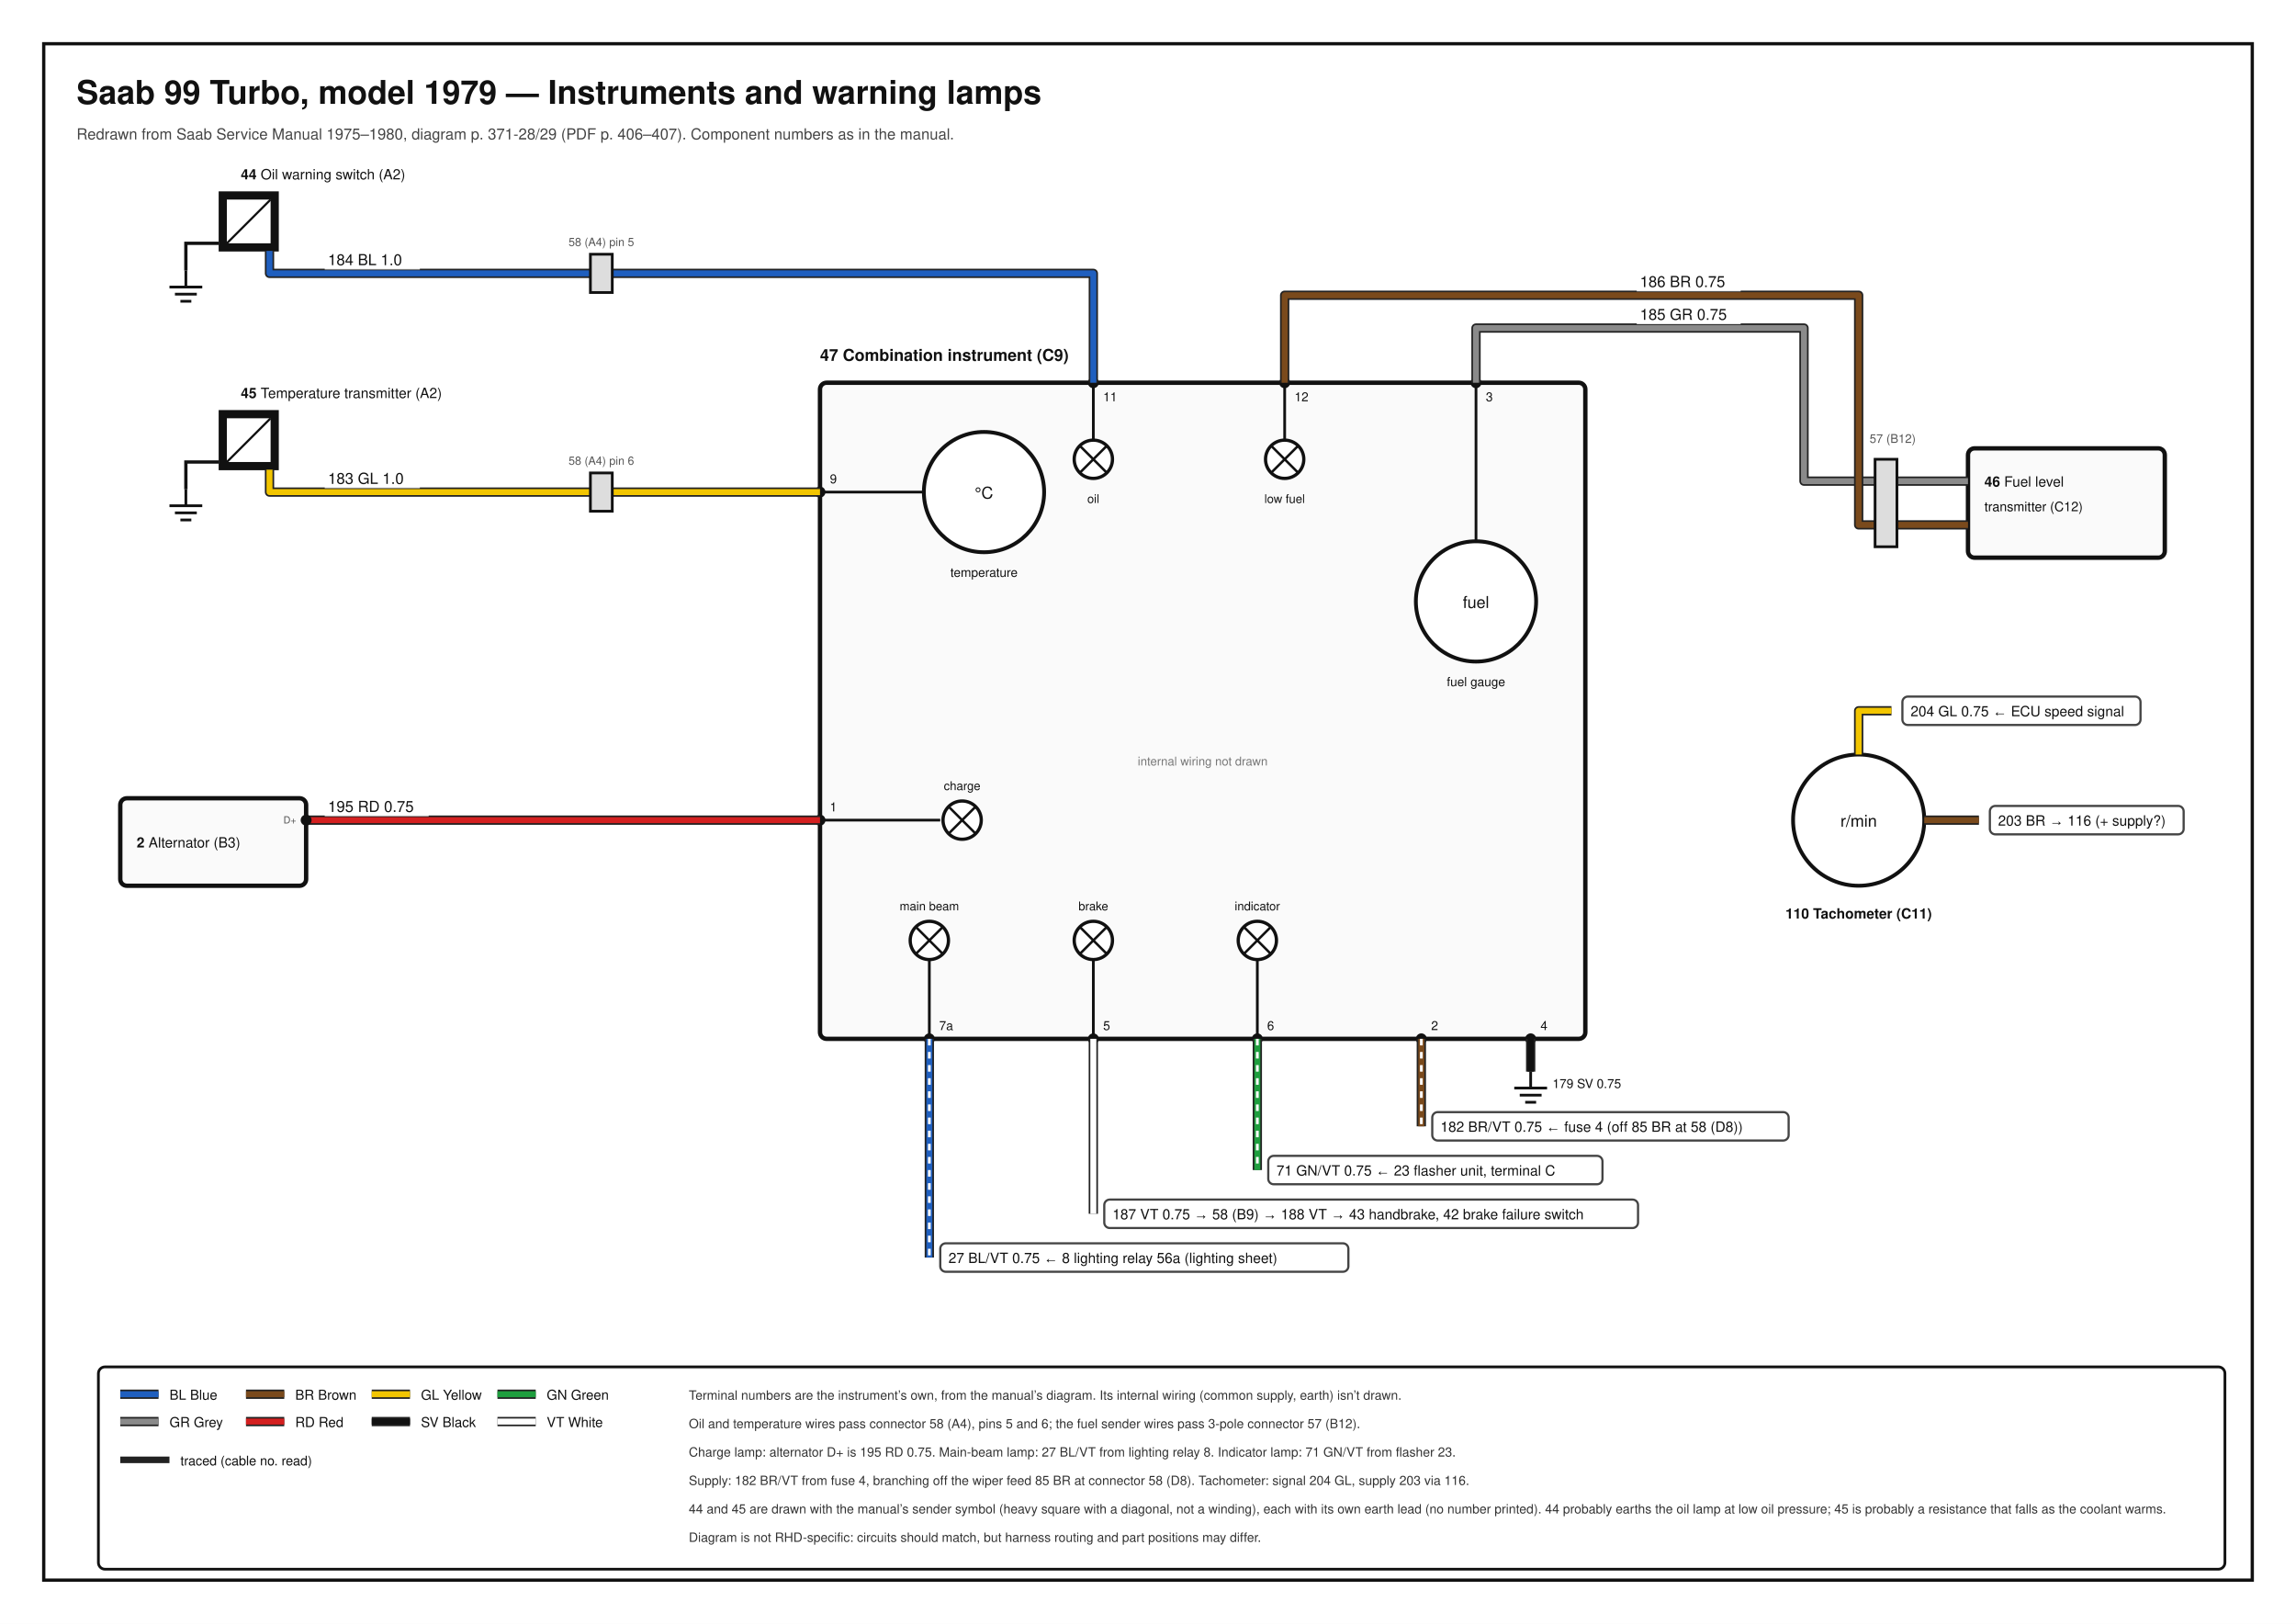
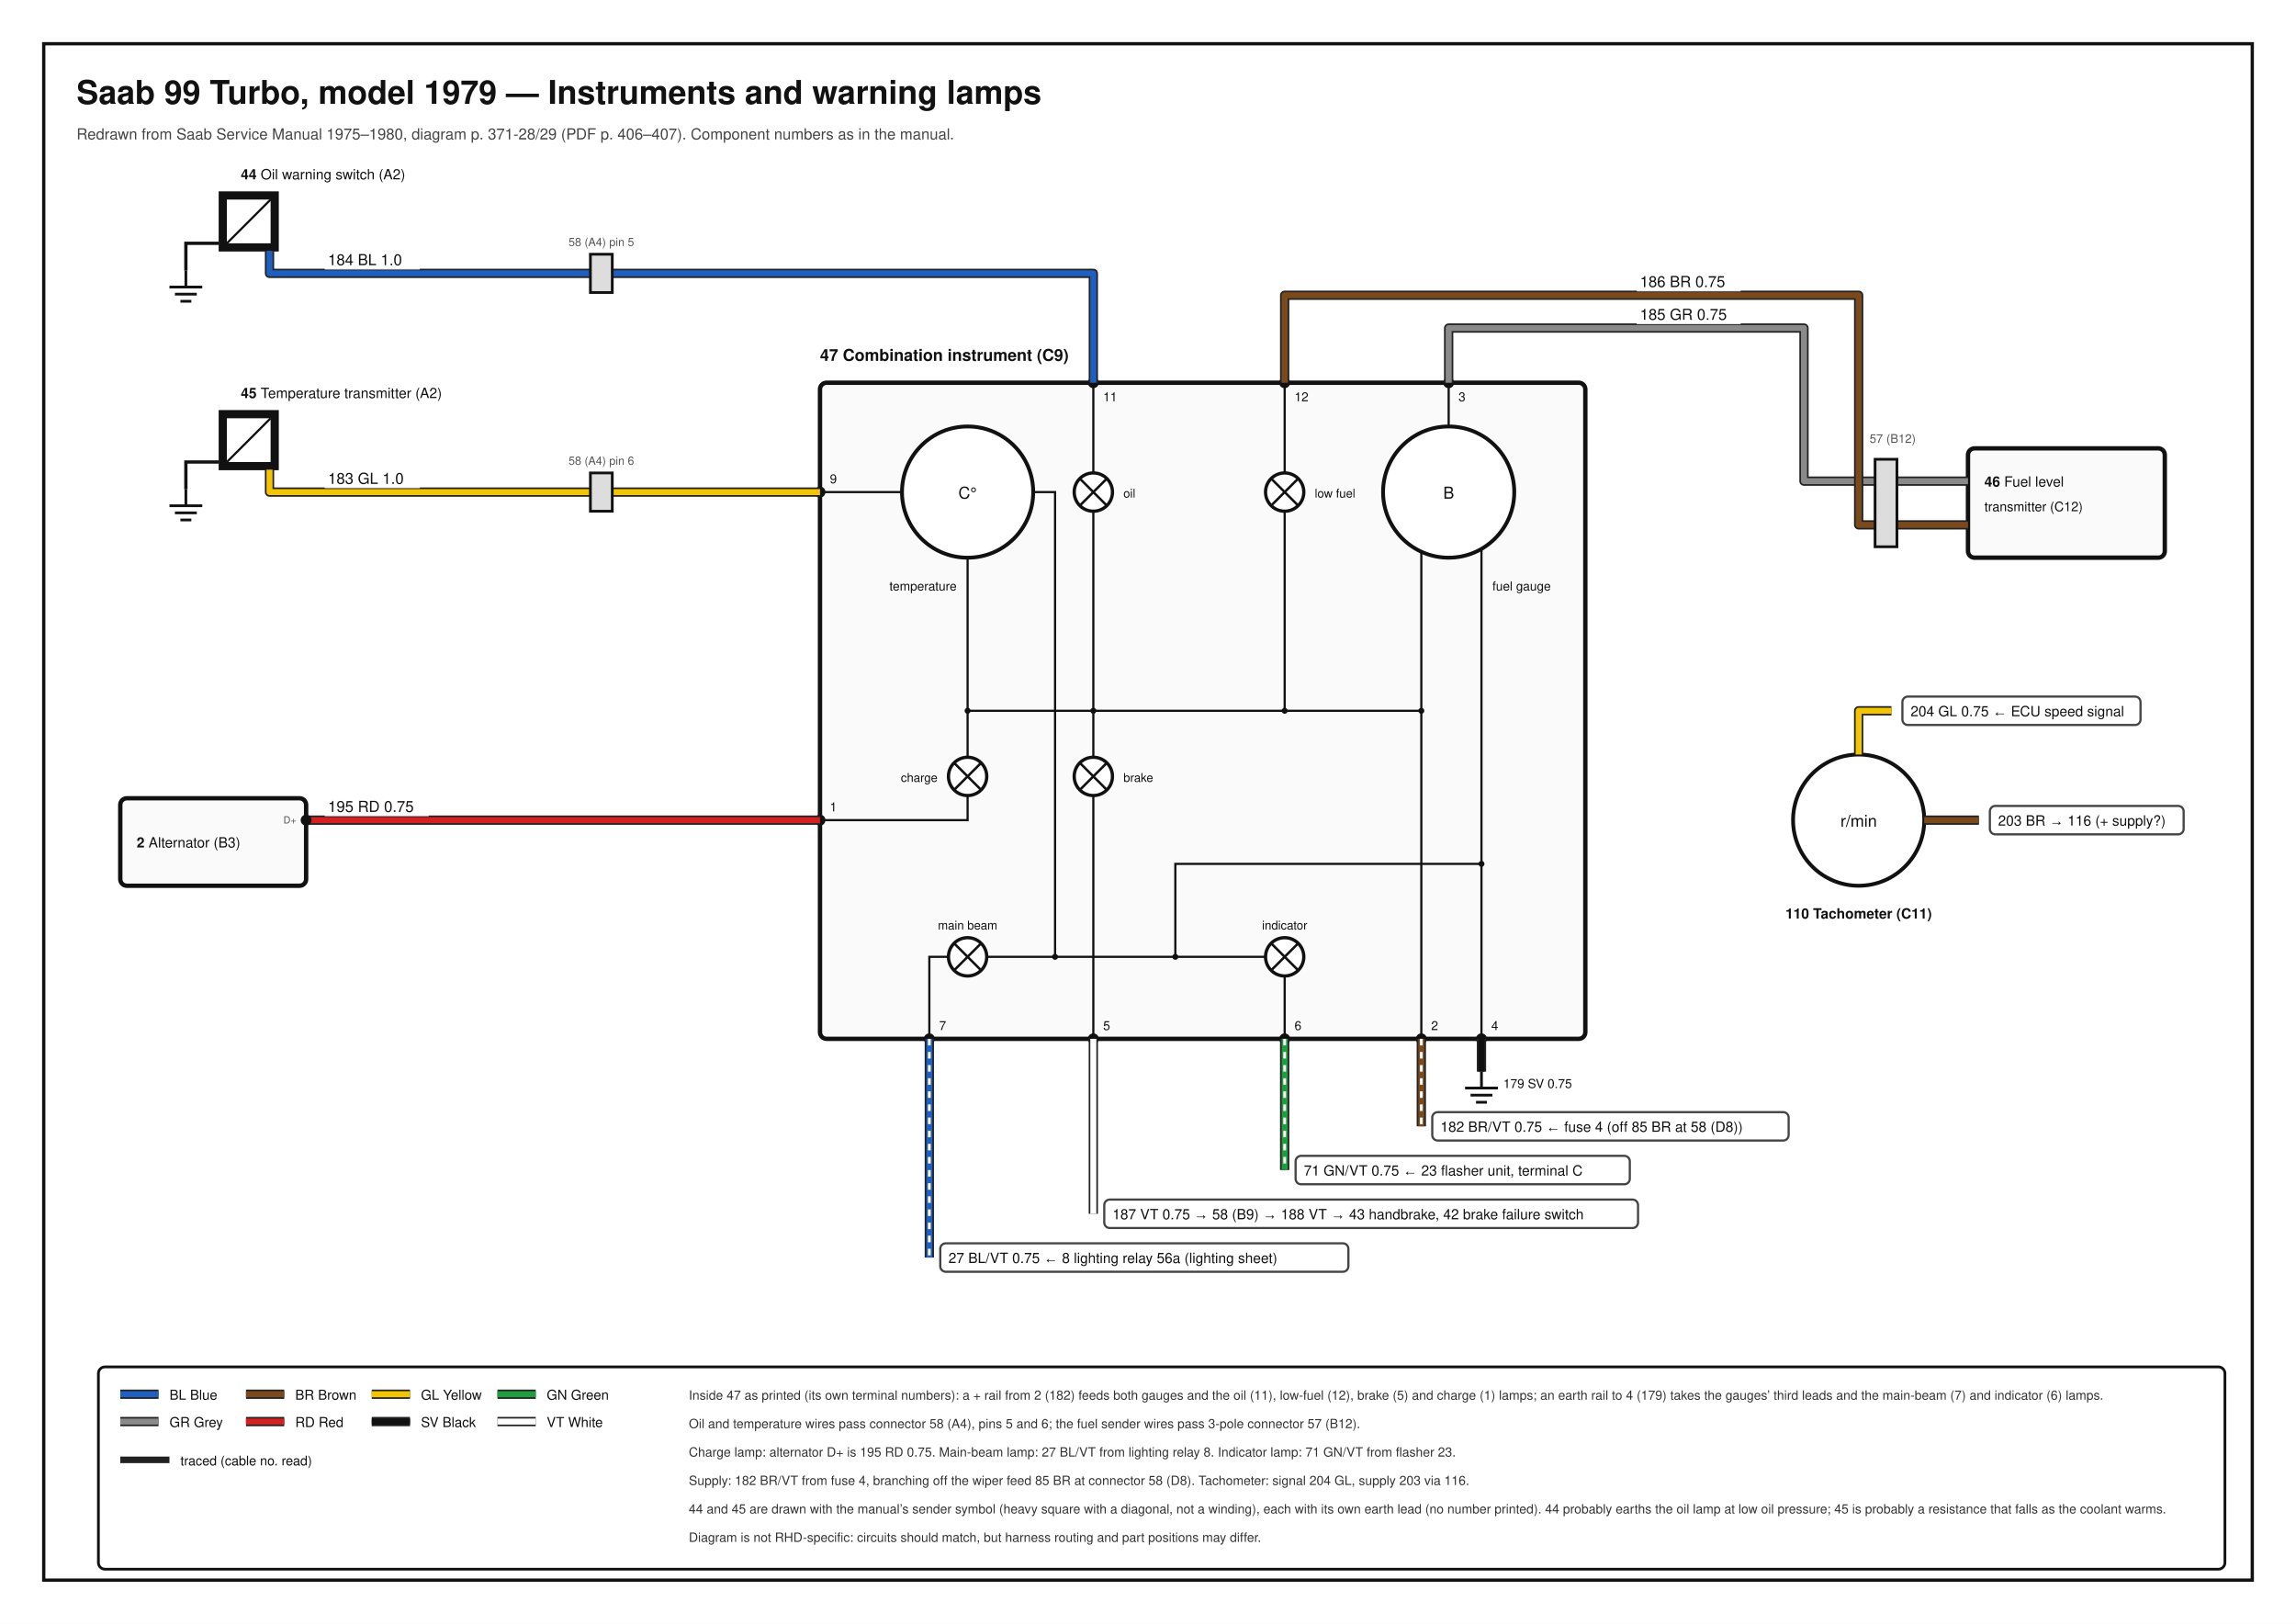
<svg xmlns="http://www.w3.org/2000/svg" width="420mm" height="297mm" viewBox="0 0 420 297" font-family="Helvetica, Arial, sans-serif">
  <rect width="420" height="297" fill="#fff" />
  <rect x="8" y="8" width="404" height="281" fill="none" stroke="#111" stroke-width=".6" />
  <text x="14" y="19" font-size="6" text-anchor="start" font-weight="bold" fill="#111">Saab 99 Turbo, model 1979 — Instruments and warning lamps</text>
  <text x="14" y="25.5" font-size="2.8" text-anchor="start" font-weight="normal" fill="#444">Redrawn from Saab Service Manual 1975–1980, diagram p. 371-28/29 (PDF p. 406–407). Component numbers as in the manual.</text>
  <rect x="150" y="70" width="140" height="120" rx="1.2" fill="#fafafa" stroke="#111" stroke-width="0.8" />
  <text x="150" y="66" font-size="3" text-anchor="start" font-weight="bold" fill="#111">47 Combination instrument (C9)</text>
  <circle cx="150" cy="90" r="1.0" fill="#111" />
  <text x="151.8" y="88.4" font-size="2.3" text-anchor="start" font-weight="normal" fill="#111">9</text>
  <circle cx="150" cy="150" r="1.0" fill="#111" />
  <text x="151.8" y="148.4" font-size="2.3" text-anchor="start" font-weight="normal" fill="#111">1</text>
  <circle cx="200" cy="70" r="1.0" fill="#111" />
  <text x="201.8" y="73.4" font-size="2.3" text-anchor="start" font-weight="normal" fill="#111">11</text>
  <circle cx="235" cy="70" r="1.0" fill="#111" />
  <text x="236.8" y="73.4" font-size="2.3" text-anchor="start" font-weight="normal" fill="#111">12</text>
-   <circle cx="270" cy="70" r="1.0" fill="#111" />
-   <text x="271.8" y="73.4" font-size="2.3" text-anchor="start" font-weight="normal" fill="#111">3</text>
+   <circle cx="265" cy="70" r="1.0" fill="#111" />
+   <text x="266.8" y="73.4" font-size="2.3" text-anchor="start" font-weight="normal" fill="#111">3</text>
  <circle cx="170" cy="190" r="1.0" fill="#111" />
-   <text x="171.8" y="188.4" font-size="2.3" text-anchor="start" font-weight="normal" fill="#111">7a</text>
+   <text x="171.8" y="188.4" font-size="2.3" text-anchor="start" font-weight="normal" fill="#111">7</text>
  <circle cx="200" cy="190" r="1.0" fill="#111" />
  <text x="201.8" y="188.4" font-size="2.3" text-anchor="start" font-weight="normal" fill="#111">5</text>
-   <circle cx="230" cy="190" r="1.0" fill="#111" />
-   <text x="231.8" y="188.4" font-size="2.3" text-anchor="start" font-weight="normal" fill="#111">6</text>
+   <circle cx="235" cy="190" r="1.0" fill="#111" />
+   <text x="236.8" y="188.4" font-size="2.3" text-anchor="start" font-weight="normal" fill="#111">6</text>
  <circle cx="260" cy="190" r="1.0" fill="#111" />
  <text x="261.8" y="188.4" font-size="2.3" text-anchor="start" font-weight="normal" fill="#111">2</text>
-   <circle cx="280" cy="190" r="1.0" fill="#111" />
-   <text x="281.8" y="188.4" font-size="2.3" text-anchor="start" font-weight="normal" fill="#111">4</text>
-   <circle cx="180" cy="90" r="11" fill="#fff" stroke="#111" stroke-width=".7" />
-   <text x="180" y="91.2" font-size="3" text-anchor="middle" font-weight="normal" fill="#111">°C</text>
-   <path d="M150,90 H169" stroke="#111" stroke-width=".5" />
-   <text x="180" y="105.5" font-size="2.3" text-anchor="middle" font-weight="normal" fill="#111">temperature</text>
-   <circle cx="270" cy="110" r="11" fill="#fff" stroke="#111" stroke-width=".7" />
-   <text x="270" y="111.2" font-size="3" text-anchor="middle" font-weight="normal" fill="#111">fuel</text>
-   <path d="M270,70 V99" stroke="#111" stroke-width=".5" />
-   <text x="270" y="125.5" font-size="2.3" text-anchor="middle" font-weight="normal" fill="#111">fuel gauge</text>
-   <path d="M200,70 L200,84" stroke="#111" stroke-width=".5" />
-   <circle cx="200" cy="84" r="3.5" fill="#fff" stroke="#111" stroke-width=".6" />
-   <path d="M197.55,81.55 L202.45,86.45 M197.55,86.45 L202.45,81.55" stroke="#111" stroke-width=".45" />
-   <text x="200" y="92" font-size="2.2" text-anchor="middle" font-weight="normal" fill="#111">oil</text>
-   <path d="M235,70 L235,84" stroke="#111" stroke-width=".5" />
-   <circle cx="235" cy="84" r="3.5" fill="#fff" stroke="#111" stroke-width=".6" />
-   <path d="M232.55,81.55 L237.45,86.45 M232.55,86.45 L237.45,81.55" stroke="#111" stroke-width=".45" />
-   <text x="235" y="92" font-size="2.2" text-anchor="middle" font-weight="normal" fill="#111">low fuel</text>
-   <path d="M150,150 L172,150" stroke="#111" stroke-width=".5" />
-   <circle cx="176" cy="150" r="3.5" fill="#fff" stroke="#111" stroke-width=".6" />
-   <path d="M173.55,147.55 L178.45,152.45 M173.55,152.45 L178.45,147.55" stroke="#111" stroke-width=".45" />
-   <text x="176" y="144.5" font-size="2.2" text-anchor="middle" font-weight="normal" fill="#111">charge</text>
-   <path d="M170,190 L170,172" stroke="#111" stroke-width=".5" />
-   <circle cx="170" cy="172" r="3.5" fill="#fff" stroke="#111" stroke-width=".6" />
-   <path d="M167.55,169.55 L172.45,174.45 M167.55,174.45 L172.45,169.55" stroke="#111" stroke-width=".45" />
-   <text x="170" y="166.5" font-size="2.2" text-anchor="middle" font-weight="normal" fill="#111">main beam</text>
-   <path d="M200,190 L200,172" stroke="#111" stroke-width=".5" />
-   <circle cx="200" cy="172" r="3.5" fill="#fff" stroke="#111" stroke-width=".6" />
-   <path d="M197.55,169.55 L202.45,174.45 M197.55,174.45 L202.45,169.55" stroke="#111" stroke-width=".45" />
-   <text x="200" y="166.5" font-size="2.2" text-anchor="middle" font-weight="normal" fill="#111">brake</text>
-   <path d="M230,190 L230,172" stroke="#111" stroke-width=".5" />
-   <circle cx="230" cy="172" r="3.5" fill="#fff" stroke="#111" stroke-width=".6" />
-   <path d="M227.55,169.55 L232.45,174.45 M227.55,174.45 L232.45,169.55" stroke="#111" stroke-width=".45" />
-   <text x="230" y="166.5" font-size="2.2" text-anchor="middle" font-weight="normal" fill="#111">indicator</text>
-   <text x="220" y="140" font-size="2.2" text-anchor="middle" font-weight="normal" fill="#777">internal wiring not drawn</text>
+   <circle cx="271" cy="190" r="1.0" fill="#111" />
+   <text x="272.8" y="188.4" font-size="2.3" text-anchor="start" font-weight="normal" fill="#111">4</text>
+   <circle cx="177" cy="90" r="12" fill="#fff" stroke="#111" stroke-width=".7" />
+   <text x="177" y="91.2" font-size="3" text-anchor="middle" font-weight="normal" fill="#111">C°</text>
+   <path d="M150,90 L165,90" fill="none" stroke="#111" stroke-width=".4" />
+   <text x="175" y="108" font-size="2.3" text-anchor="end" font-weight="normal" fill="#111">temperature</text>
+   <path d="M177,102 L177,130" fill="none" stroke="#111" stroke-width=".4" />
+   <circle cx="177" cy="130" r=".55" fill="#111" />
+   <path d="M189,90 L193,90 L193,175" fill="none" stroke="#111" stroke-width=".4" />
+   <circle cx="193" cy="175" r=".55" fill="#111" />
+   <circle cx="265" cy="90" r="12" fill="#fff" stroke="#111" stroke-width=".7" />
+   <text x="265" y="91.2" font-size="3" text-anchor="middle" font-weight="normal" fill="#111">B</text>
+   <path d="M265,70 L265,78" fill="none" stroke="#111" stroke-width=".4" />
+   <text x="273" y="108" font-size="2.3" text-anchor="start" font-weight="normal" fill="#111">fuel gauge</text>
+   <path d="M260,100.91 L260,190" fill="none" stroke="#111" stroke-width=".4" />
+   <circle cx="260" cy="130" r=".55" fill="#111" />
+   <path d="M271,100.39 L271,190" fill="none" stroke="#111" stroke-width=".4" />
+   <circle cx="271" cy="158" r=".55" fill="#111" />
+   <path d="M177,130 L260,130" fill="none" stroke="#111" stroke-width=".4" />
+   <path d="M200,70 L200,86.5" fill="none" stroke="#111" stroke-width=".4" />
+   <circle cx="200" cy="90" r="3.5" fill="#fff" stroke="#111" stroke-width=".6" />
+   <path d="M197.55,87.55 L202.45,92.45 M197.55,92.45 L202.45,87.55" stroke="#111" stroke-width=".45" />
+   <path d="M200,93.5 L200,130" fill="none" stroke="#111" stroke-width=".4" />
+   <circle cx="200" cy="130" r=".55" fill="#111" />
+   <text x="205.5" y="91" font-size="2.2" text-anchor="start" font-weight="normal" fill="#111">oil</text>
+   <path d="M235,70 L235,86.5" fill="none" stroke="#111" stroke-width=".4" />
+   <circle cx="235" cy="90" r="3.5" fill="#fff" stroke="#111" stroke-width=".6" />
+   <path d="M232.55,87.55 L237.45,92.45 M232.55,92.45 L237.45,87.55" stroke="#111" stroke-width=".45" />
+   <path d="M235,93.5 L235,130" fill="none" stroke="#111" stroke-width=".4" />
+   <circle cx="235" cy="130" r=".55" fill="#111" />
+   <text x="240.5" y="91" font-size="2.2" text-anchor="start" font-weight="normal" fill="#111">low fuel</text>
+   <path d="M200,130 L200,138.5" fill="none" stroke="#111" stroke-width=".4" />
+   <circle cx="200" cy="142" r="3.5" fill="#fff" stroke="#111" stroke-width=".6" />
+   <path d="M197.55,139.55 L202.45,144.45 M197.55,144.45 L202.45,139.55" stroke="#111" stroke-width=".45" />
+   <path d="M200,145.5 L200,190" fill="none" stroke="#111" stroke-width=".4" />
+   <text x="205.5" y="143" font-size="2.2" text-anchor="start" font-weight="normal" fill="#111">brake</text>
+   <path d="M177,130 L177,138.5" fill="none" stroke="#111" stroke-width=".4" />
+   <circle cx="177" cy="142" r="3.5" fill="#fff" stroke="#111" stroke-width=".6" />
+   <path d="M174.55,139.55 L179.45,144.45 M174.55,144.45 L179.45,139.55" stroke="#111" stroke-width=".45" />
+   <path d="M177,145.5 L177,150 L150,150" fill="none" stroke="#111" stroke-width=".4" />
+   <text x="171.5" y="143" font-size="2.2" text-anchor="end" font-weight="normal" fill="#111">charge</text>
+   <circle cx="177" cy="175" r="3.5" fill="#fff" stroke="#111" stroke-width=".6" />
+   <path d="M174.55,172.55 L179.45,177.45 M174.55,177.45 L179.45,172.55" stroke="#111" stroke-width=".45" />
+   <path d="M173.5,175 L170,175 L170,190" fill="none" stroke="#111" stroke-width=".4" />
+   <text x="177" y="170" font-size="2.2" text-anchor="middle" font-weight="normal" fill="#111">main beam</text>
+   <path d="M180.5,175 L231.5,175" fill="none" stroke="#111" stroke-width=".4" />
+   <circle cx="215" cy="175" r=".55" fill="#111" />
+   <path d="M215,175 L215,158 L271,158" fill="none" stroke="#111" stroke-width=".4" />
+   <circle cx="235" cy="175" r="3.5" fill="#fff" stroke="#111" stroke-width=".6" />
+   <path d="M232.55,172.55 L237.45,177.45 M232.55,177.45 L237.45,172.55" stroke="#111" stroke-width=".45" />
+   <path d="M235,178.5 L235,190" fill="none" stroke="#111" stroke-width=".4" />
+   <text x="235" y="170" font-size="2.2" text-anchor="middle" font-weight="normal" fill="#111">indicator</text>
  <rect x="40.75" y="35.75" width="9.5" height="9.5" fill="#fff" stroke="#111" stroke-width="1.5" />
  <path d="M41.5,44.5 L49.5,36.5" stroke="#111" stroke-width=".4" />
  <path d="M40,44.5 h-6 v5" stroke="#111" stroke-width=".6" fill="none" />
  <path d="M34,49.5 v3 M31,52.5 h6 M32,53.8 h4 M33,55.1 h2" stroke="#111" stroke-width=".5" fill="none" />
  <text x="45.5" y="32.8" font-size="2.6" text-anchor="middle" font-weight="bold" fill="#111">44</text>
  <text x="47.69" y="32.8" font-size="2.6" text-anchor="start" font-weight="normal" fill="#111">Oil warning switch (A2)</text>
  <path d="M49.3,45.9 L49.3,50 L200,50 L200,70" fill="none" stroke="#222" stroke-width="1.7" stroke-linejoin="round" />
  <path d="M49.3,45.9 L49.3,50 L200,50 L200,70" fill="none" stroke="#1f5fbf" stroke-width="1.1" stroke-linejoin="round" />
  <rect x="59.4" y="45.5" width="17.4" height="3.8" fill="#fff" opacity=".85" />
  <text x="60" y="48.5" font-size="2.8" text-anchor="start" font-weight="normal" fill="#111">184 BL 1.0</text>
  <rect x="108" y="46.5" width="4" height="7" fill="#ddd" stroke="#111" stroke-width=".5" />
  <text x="110" y="45.0" font-size="2.1" text-anchor="middle" font-weight="normal" fill="#555">58 (A4) pin 5</text>
  <rect x="40.75" y="75.75" width="9.5" height="9.5" fill="#fff" stroke="#111" stroke-width="1.5" />
  <path d="M41.5,84.5 L49.5,76.5" stroke="#111" stroke-width=".4" />
  <path d="M40,84.5 h-6 v5" stroke="#111" stroke-width=".6" fill="none" />
  <path d="M34,89.5 v3 M31,92.5 h6 M32,93.8 h4 M33,95.1 h2" stroke="#111" stroke-width=".5" fill="none" />
  <text x="45.5" y="72.8" font-size="2.6" text-anchor="middle" font-weight="bold" fill="#111">45</text>
  <text x="47.69" y="72.8" font-size="2.6" text-anchor="start" font-weight="normal" fill="#111">Temperature transmitter (A2)</text>
  <path d="M49.3,85.9 L49.3,90 L150,90" fill="none" stroke="#222" stroke-width="1.7" stroke-linejoin="round" />
  <path d="M49.3,85.9 L49.3,90 L150,90" fill="none" stroke="#f2c500" stroke-width="1.1" stroke-linejoin="round" />
  <rect x="59.4" y="85.5" width="17.4" height="3.8" fill="#fff" opacity=".85" />
  <text x="60" y="88.5" font-size="2.8" text-anchor="start" font-weight="normal" fill="#111">183 GL 1.0</text>
  <rect x="108" y="86.5" width="4" height="7" fill="#ddd" stroke="#111" stroke-width=".5" />
  <text x="110" y="85.0" font-size="2.1" text-anchor="middle" font-weight="normal" fill="#555">58 (A4) pin 6</text>
  <rect x="22" y="146" width="34" height="16" rx="1.2" fill="#fafafa" stroke="#111" stroke-width="0.8" />
  <text x="25" y="155" font-size="2.6" text-anchor="start" font-weight="normal" fill="#111">
    <tspan font-weight="bold">2</tspan> Alternator (B3)</text>
  <path d="M56,150 L150,150" fill="none" stroke="#222" stroke-width="1.7" stroke-linejoin="round" />
  <path d="M56,150 L150,150" fill="none" stroke="#d42020" stroke-width="1.1" stroke-linejoin="round" />
  <rect x="59.4" y="145.5" width="19.02" height="3.8" fill="#fff" opacity=".85" />
  <text x="60" y="148.5" font-size="2.8" text-anchor="start" font-weight="normal" fill="#111">195 RD 0.75</text>
  <circle cx="56" cy="150" r="1.0" fill="#111" />
  <text x="54.2" y="150.6" font-size="1.8" text-anchor="end" font-weight="normal" fill="#555">D+</text>
  <rect x="360" y="82" width="36" height="20" rx="1.2" fill="#fafafa" stroke="#111" stroke-width="0.8" />
  <text x="363" y="89" font-size="2.6" text-anchor="start" font-weight="normal" fill="#111">
    <tspan font-weight="bold">46</tspan> Fuel level</text>
  <text x="363" y="93.5" font-size="2.4" text-anchor="start" font-weight="normal" fill="#111">transmitter (C12)</text>
-   <path d="M360,88 L330,88 L330,60 L270,60 L270,70" fill="none" stroke="#222" stroke-width="1.7" stroke-linejoin="round" />
-   <path d="M360,88 L330,88 L330,60 L270,60 L270,70" fill="none" stroke="#8a8a8a" stroke-width="1.1" stroke-linejoin="round" />
+   <path d="M360,88 L330,88 L330,60 L265,60 L265,70" fill="none" stroke="#222" stroke-width="1.7" stroke-linejoin="round" />
+   <path d="M360,88 L330,88 L330,60 L265,60 L265,70" fill="none" stroke="#8a8a8a" stroke-width="1.1" stroke-linejoin="round" />
  <rect x="299.4" y="55.5" width="19.02" height="3.8" fill="#fff" opacity=".85" />
  <text x="300" y="58.5" font-size="2.8" text-anchor="start" font-weight="normal" fill="#111">185 GR 0.75</text>
  <path d="M360,96 L340,96 L340,54 L235,54 L235,70" fill="none" stroke="#222" stroke-width="1.7" stroke-linejoin="round" />
  <path d="M360,96 L340,96 L340,54 L235,54 L235,70" fill="none" stroke="#7a4a1c" stroke-width="1.1" stroke-linejoin="round" />
  <rect x="299.4" y="49.5" width="19.02" height="3.8" fill="#fff" opacity=".85" />
  <text x="300" y="52.5" font-size="2.8" text-anchor="start" font-weight="normal" fill="#111">186 BR 0.75</text>
  <rect x="343" y="84" width="4" height="16" fill="#ddd" stroke="#111" stroke-width=".5" />
  <text x="342" y="81" font-size="2.2" text-anchor="start" font-weight="normal" fill="#555">57 (B12)</text>
  <circle cx="340" cy="150" r="12" fill="#fff" stroke="#111" stroke-width=".7" />
  <text x="340" y="151.2" font-size="3" text-anchor="middle" font-weight="normal" fill="#111">r/min</text>
  <text x="340" y="168" font-size="2.6" text-anchor="middle" font-weight="bold" fill="#111">110 Tachometer (C11)</text>
  <path d="M352,150 L362,150" fill="none" stroke="#222" stroke-width="1.7" stroke-linejoin="round" />
  <path d="M352,150 L362,150" fill="none" stroke="#7a4a1c" stroke-width="1.1" stroke-linejoin="round" />
  <rect x="364" y="147.4" width="35.448" height="5.2" rx="1" fill="#fff" stroke="#444" stroke-width=".4" />
  <text x="365.5" y="151" font-size="2.6" text-anchor="start" font-weight="normal" fill="#111">203 BR <tspan font-family="Arial">→</tspan> 116 (+ supply?)</text>
  <path d="M340,138 L340,130 L346,130" fill="none" stroke="#222" stroke-width="1.7" stroke-linejoin="round" />
  <path d="M340,138 L340,130 L346,130" fill="none" stroke="#f2c500" stroke-width="1.1" stroke-linejoin="round" />
  <rect x="348" y="127.4" width="43.56" height="5.2" rx="1" fill="#fff" stroke="#444" stroke-width=".4" />
  <text x="349.5" y="131" font-size="2.6" text-anchor="start" font-weight="normal" fill="#111">204 GL 0.75 <tspan font-family="Arial">←</tspan> ECU speed signal</text>
-   <path d="M280,190 L280,196" fill="none" stroke="#222" stroke-width="1.7" stroke-linejoin="round" />
-   <path d="M280,190 L280,196" fill="none" stroke="#111111" stroke-width="1.1" stroke-linejoin="round" />
-   <path d="M280,196 v3 M277,199 h6 M278,200.3 h4 M279,201.6 h2" stroke="#111" stroke-width=".5" fill="none" />
-   <text x="284" y="199" font-size="2.3" text-anchor="start" font-weight="normal" fill="#111">179 SV 0.75</text>
+   <path d="M271,190 L271,196" fill="none" stroke="#222" stroke-width="1.7" stroke-linejoin="round" />
+   <path d="M271,190 L271,196" fill="none" stroke="#111111" stroke-width="1.1" stroke-linejoin="round" />
+   <path d="M271,196 v3 M268,199 h6 M269,200.3 h4 M270,201.6 h2" stroke="#111" stroke-width=".5" fill="none" />
+   <text x="275" y="199" font-size="2.3" text-anchor="start" font-weight="normal" fill="#111">179 SV 0.75</text>
  <path d="M260,190 L260,206" fill="none" stroke="#222" stroke-width="1.7" stroke-linejoin="round" />
  <path d="M260,190 L260,206" fill="none" stroke="#7a4a1c" stroke-width="1.1" stroke-linejoin="round" />
  <path d="M260,190 L260,206" fill="none" stroke="#ffffff" stroke-width="0.5" stroke-dasharray="1.2 1.2" />
  <rect x="262" y="203.4" width="65.192" height="5.2" rx="1" fill="#fff" stroke="#444" stroke-width=".4" />
  <text x="263.5" y="207" font-size="2.6" text-anchor="start" font-weight="normal" fill="#111">182 BR/VT 0.75 <tspan font-family="Arial">←</tspan> fuse 4 (off 85 BR at 58 (D8))</text>
-   <path d="M230,190 L230,214" fill="none" stroke="#222" stroke-width="1.7" stroke-linejoin="round" />
-   <path d="M230,190 L230,214" fill="none" stroke="#1e9e3e" stroke-width="1.1" stroke-linejoin="round" />
-   <path d="M230,190 L230,214" fill="none" stroke="#ffffff" stroke-width="0.5" stroke-dasharray="1.2 1.2" />
-   <rect x="232" y="211.4" width="61.136" height="5.2" rx="1" fill="#fff" stroke="#444" stroke-width=".4" />
-   <text x="233.5" y="215" font-size="2.6" text-anchor="start" font-weight="normal" fill="#111">71 GN/VT 0.75 <tspan font-family="Arial">←</tspan> 23 flasher unit, terminal C</text>
+   <path d="M235,190 L235,214" fill="none" stroke="#222" stroke-width="1.7" stroke-linejoin="round" />
+   <path d="M235,190 L235,214" fill="none" stroke="#1e9e3e" stroke-width="1.1" stroke-linejoin="round" />
+   <path d="M235,190 L235,214" fill="none" stroke="#ffffff" stroke-width="0.5" stroke-dasharray="1.2 1.2" />
+   <rect x="237" y="211.4" width="61.136" height="5.2" rx="1" fill="#fff" stroke="#444" stroke-width=".4" />
+   <text x="238.5" y="215" font-size="2.6" text-anchor="start" font-weight="normal" fill="#111">71 GN/VT 0.75 <tspan font-family="Arial">←</tspan> 23 flasher unit, terminal C</text>
  <path d="M200,190 L200,222" fill="none" stroke="#222" stroke-width="1.7" stroke-linejoin="round" />
  <path d="M200,190 L200,222" fill="none" stroke="#ffffff" stroke-width="1.1" stroke-linejoin="round" />
  <rect x="202" y="219.4" width="97.64" height="5.2" rx="1" fill="#fff" stroke="#444" stroke-width=".4" />
  <text x="203.5" y="223" font-size="2.6" text-anchor="start" font-weight="normal" fill="#111">187 VT 0.75 <tspan font-family="Arial">→</tspan> 58 (B9) <tspan font-family="Arial">→</tspan> 188 VT <tspan font-family="Arial">→</tspan> 43 handbrake, 42 brake failure switch</text>
  <path d="M170,190 L170,230" fill="none" stroke="#222" stroke-width="1.7" stroke-linejoin="round" />
  <path d="M170,190 L170,230" fill="none" stroke="#1f5fbf" stroke-width="1.1" stroke-linejoin="round" />
  <path d="M170,190 L170,230" fill="none" stroke="#ffffff" stroke-width="0.5" stroke-dasharray="1.2 1.2" />
  <rect x="172" y="227.4" width="74.656" height="5.2" rx="1" fill="#fff" stroke="#444" stroke-width=".4" />
  <text x="173.5" y="231" font-size="2.6" text-anchor="start" font-weight="normal" fill="#111">27 BL/VT 0.75 <tspan font-family="Arial">←</tspan> 8 lighting relay 56a (lighting sheet)</text>
  <rect x="18" y="250" width="389" height="37" rx="1.2" fill="#fff" stroke="#111" stroke-width="0.5" />
  <path d="M22,255 h7" stroke="#222" stroke-width="1.7" />
  <path d="M22,255 h7" stroke="#1f5fbf" stroke-width="1.1" />
  <text x="31" y="256" font-size="2.5" text-anchor="start" font-weight="normal" fill="#111">BL Blue</text>
  <path d="M45,255 h7" stroke="#222" stroke-width="1.7" />
  <path d="M45,255 h7" stroke="#7a4a1c" stroke-width="1.1" />
  <text x="54" y="256" font-size="2.5" text-anchor="start" font-weight="normal" fill="#111">BR Brown</text>
  <path d="M68,255 h7" stroke="#222" stroke-width="1.7" />
  <path d="M68,255 h7" stroke="#f2c500" stroke-width="1.1" />
  <text x="77" y="256" font-size="2.5" text-anchor="start" font-weight="normal" fill="#111">GL Yellow</text>
  <path d="M91,255 h7" stroke="#222" stroke-width="1.7" />
  <path d="M91,255 h7" stroke="#1e9e3e" stroke-width="1.1" />
  <text x="100" y="256" font-size="2.5" text-anchor="start" font-weight="normal" fill="#111">GN Green</text>
  <path d="M22,260 h7" stroke="#222" stroke-width="1.7" />
  <path d="M22,260 h7" stroke="#8a8a8a" stroke-width="1.1" />
  <text x="31" y="261" font-size="2.5" text-anchor="start" font-weight="normal" fill="#111">GR Grey</text>
  <path d="M45,260 h7" stroke="#222" stroke-width="1.7" />
  <path d="M45,260 h7" stroke="#d42020" stroke-width="1.1" />
  <text x="54" y="261" font-size="2.5" text-anchor="start" font-weight="normal" fill="#111">RD Red</text>
  <path d="M68,260 h7" stroke="#222" stroke-width="1.7" />
  <path d="M68,260 h7" stroke="#111111" stroke-width="1.1" />
  <text x="77" y="261" font-size="2.5" text-anchor="start" font-weight="normal" fill="#111">SV Black</text>
  <path d="M91,260 h7" stroke="#222" stroke-width="1.7" />
  <path d="M91,260 h7" stroke="#ffffff" stroke-width="1.1" />
  <text x="100" y="261" font-size="2.5" text-anchor="start" font-weight="normal" fill="#111">VT White</text>
  <path d="M22,267 h9" stroke="#222" stroke-width="1.2" />
  <text x="33" y="268" font-size="2.4" text-anchor="start" font-weight="normal" fill="#111">traced (cable no. read)</text>
-   <text x="126" y="256.0" font-size="2.35" text-anchor="start" font-weight="normal" fill="#333">Terminal numbers are the instrument’s own, from the manual’s diagram. Its internal wiring (common supply, earth) isn’t drawn.</text>
+   <text x="126" y="256.0" font-size="2.35" text-anchor="start" font-weight="normal" fill="#333">Inside 47 as printed (its own terminal numbers): a + rail from 2 (182) feeds both gauges and the oil (11), low-fuel (12), brake (5) and charge (1) lamps; an earth rail to 4 (179) takes the gauges’ third leads and the main-beam (7) and indicator (6) lamps.</text>
  <text x="126" y="261.2" font-size="2.35" text-anchor="start" font-weight="normal" fill="#333">Oil and temperature wires pass connector 58 (A4), pins 5 and 6; the fuel sender wires pass 3-pole connector 57 (B12).</text>
  <text x="126" y="266.4" font-size="2.35" text-anchor="start" font-weight="normal" fill="#333">Charge lamp: alternator D+ is 195 RD 0.75. Main-beam lamp: 27 BL/VT from lighting relay 8. Indicator lamp: 71 GN/VT from flasher 23.</text>
  <text x="126" y="271.6" font-size="2.35" text-anchor="start" font-weight="normal" fill="#333">Supply: 182 BR/VT from fuse 4, branching off the wiper feed 85 BR at connector 58 (D8). Tachometer: signal 204 GL, supply 203 via 116.</text>
  <text x="126" y="276.8" font-size="2.35" text-anchor="start" font-weight="normal" fill="#333">44 and 45 are drawn with the manual’s sender symbol (heavy square with a diagonal, not a winding), each with its own earth lead (no number printed). 44 probably earths the oil lamp at low oil pressure; 45 is probably a resistance that falls as the coolant warms.</text>
  <text x="126" y="282.0" font-size="2.35" text-anchor="start" font-weight="normal" fill="#333">Diagram is not RHD-specific: circuits should match, but harness routing and part positions may differ.</text>
</svg>
